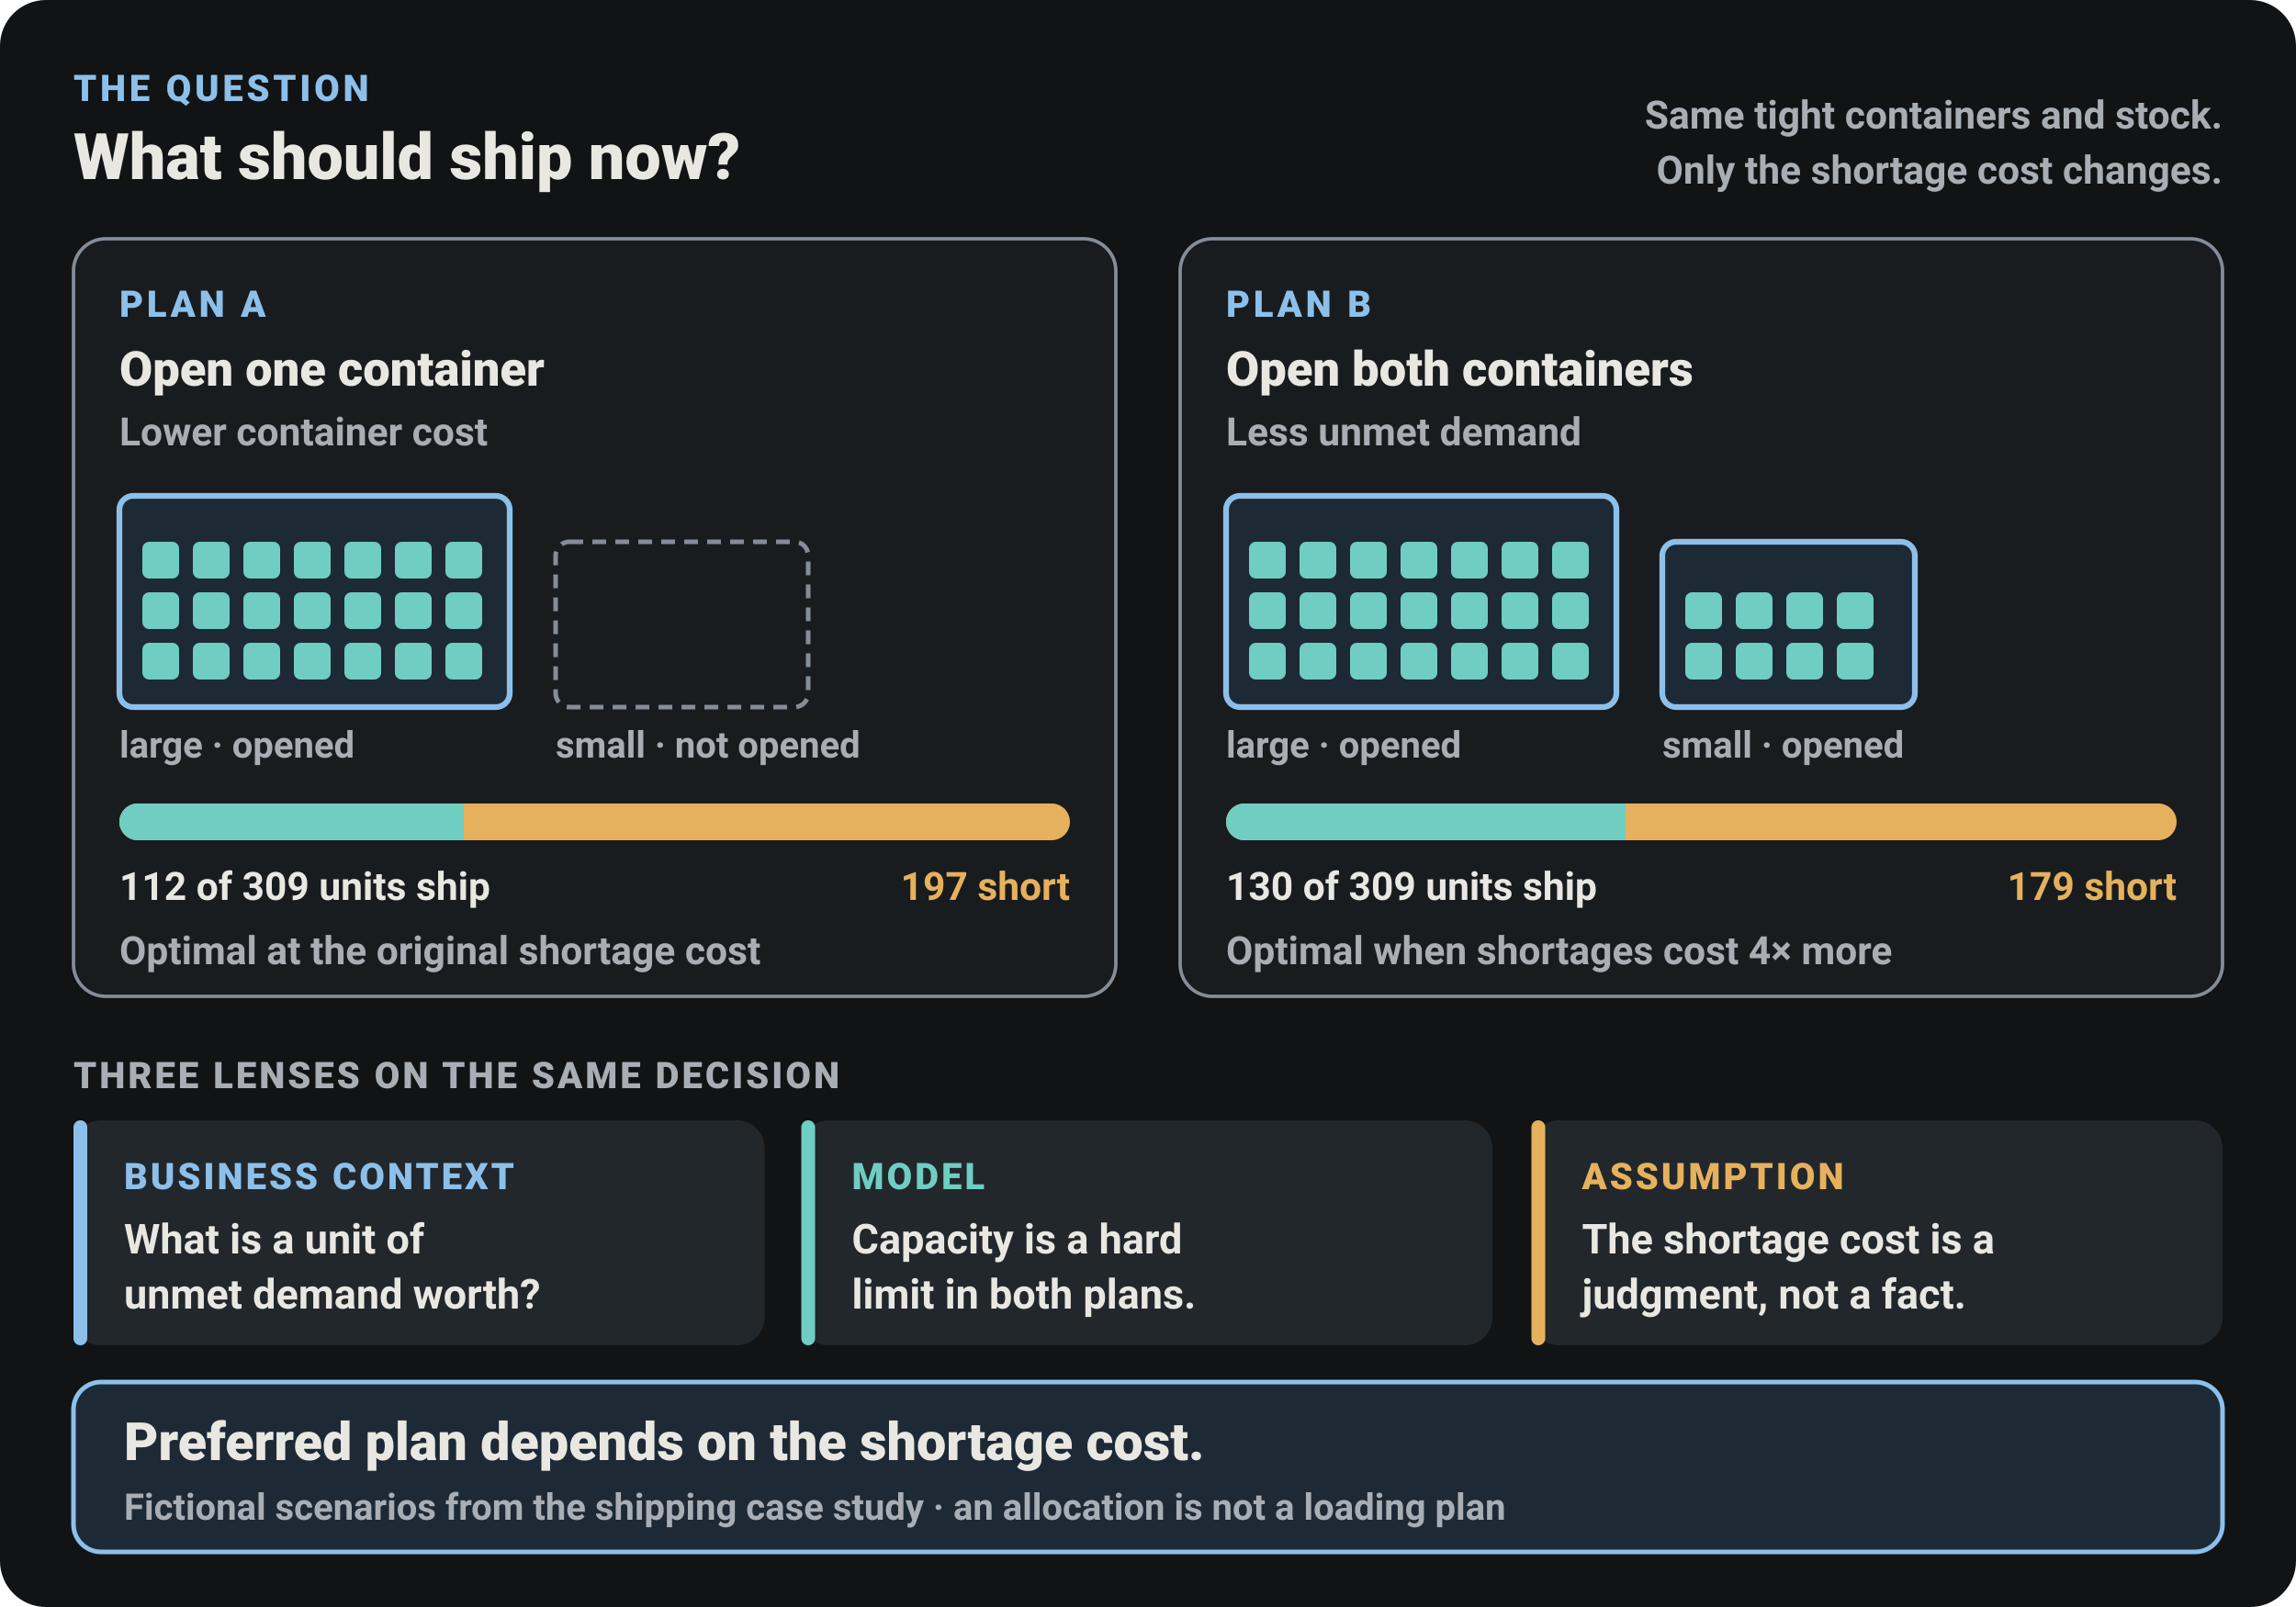
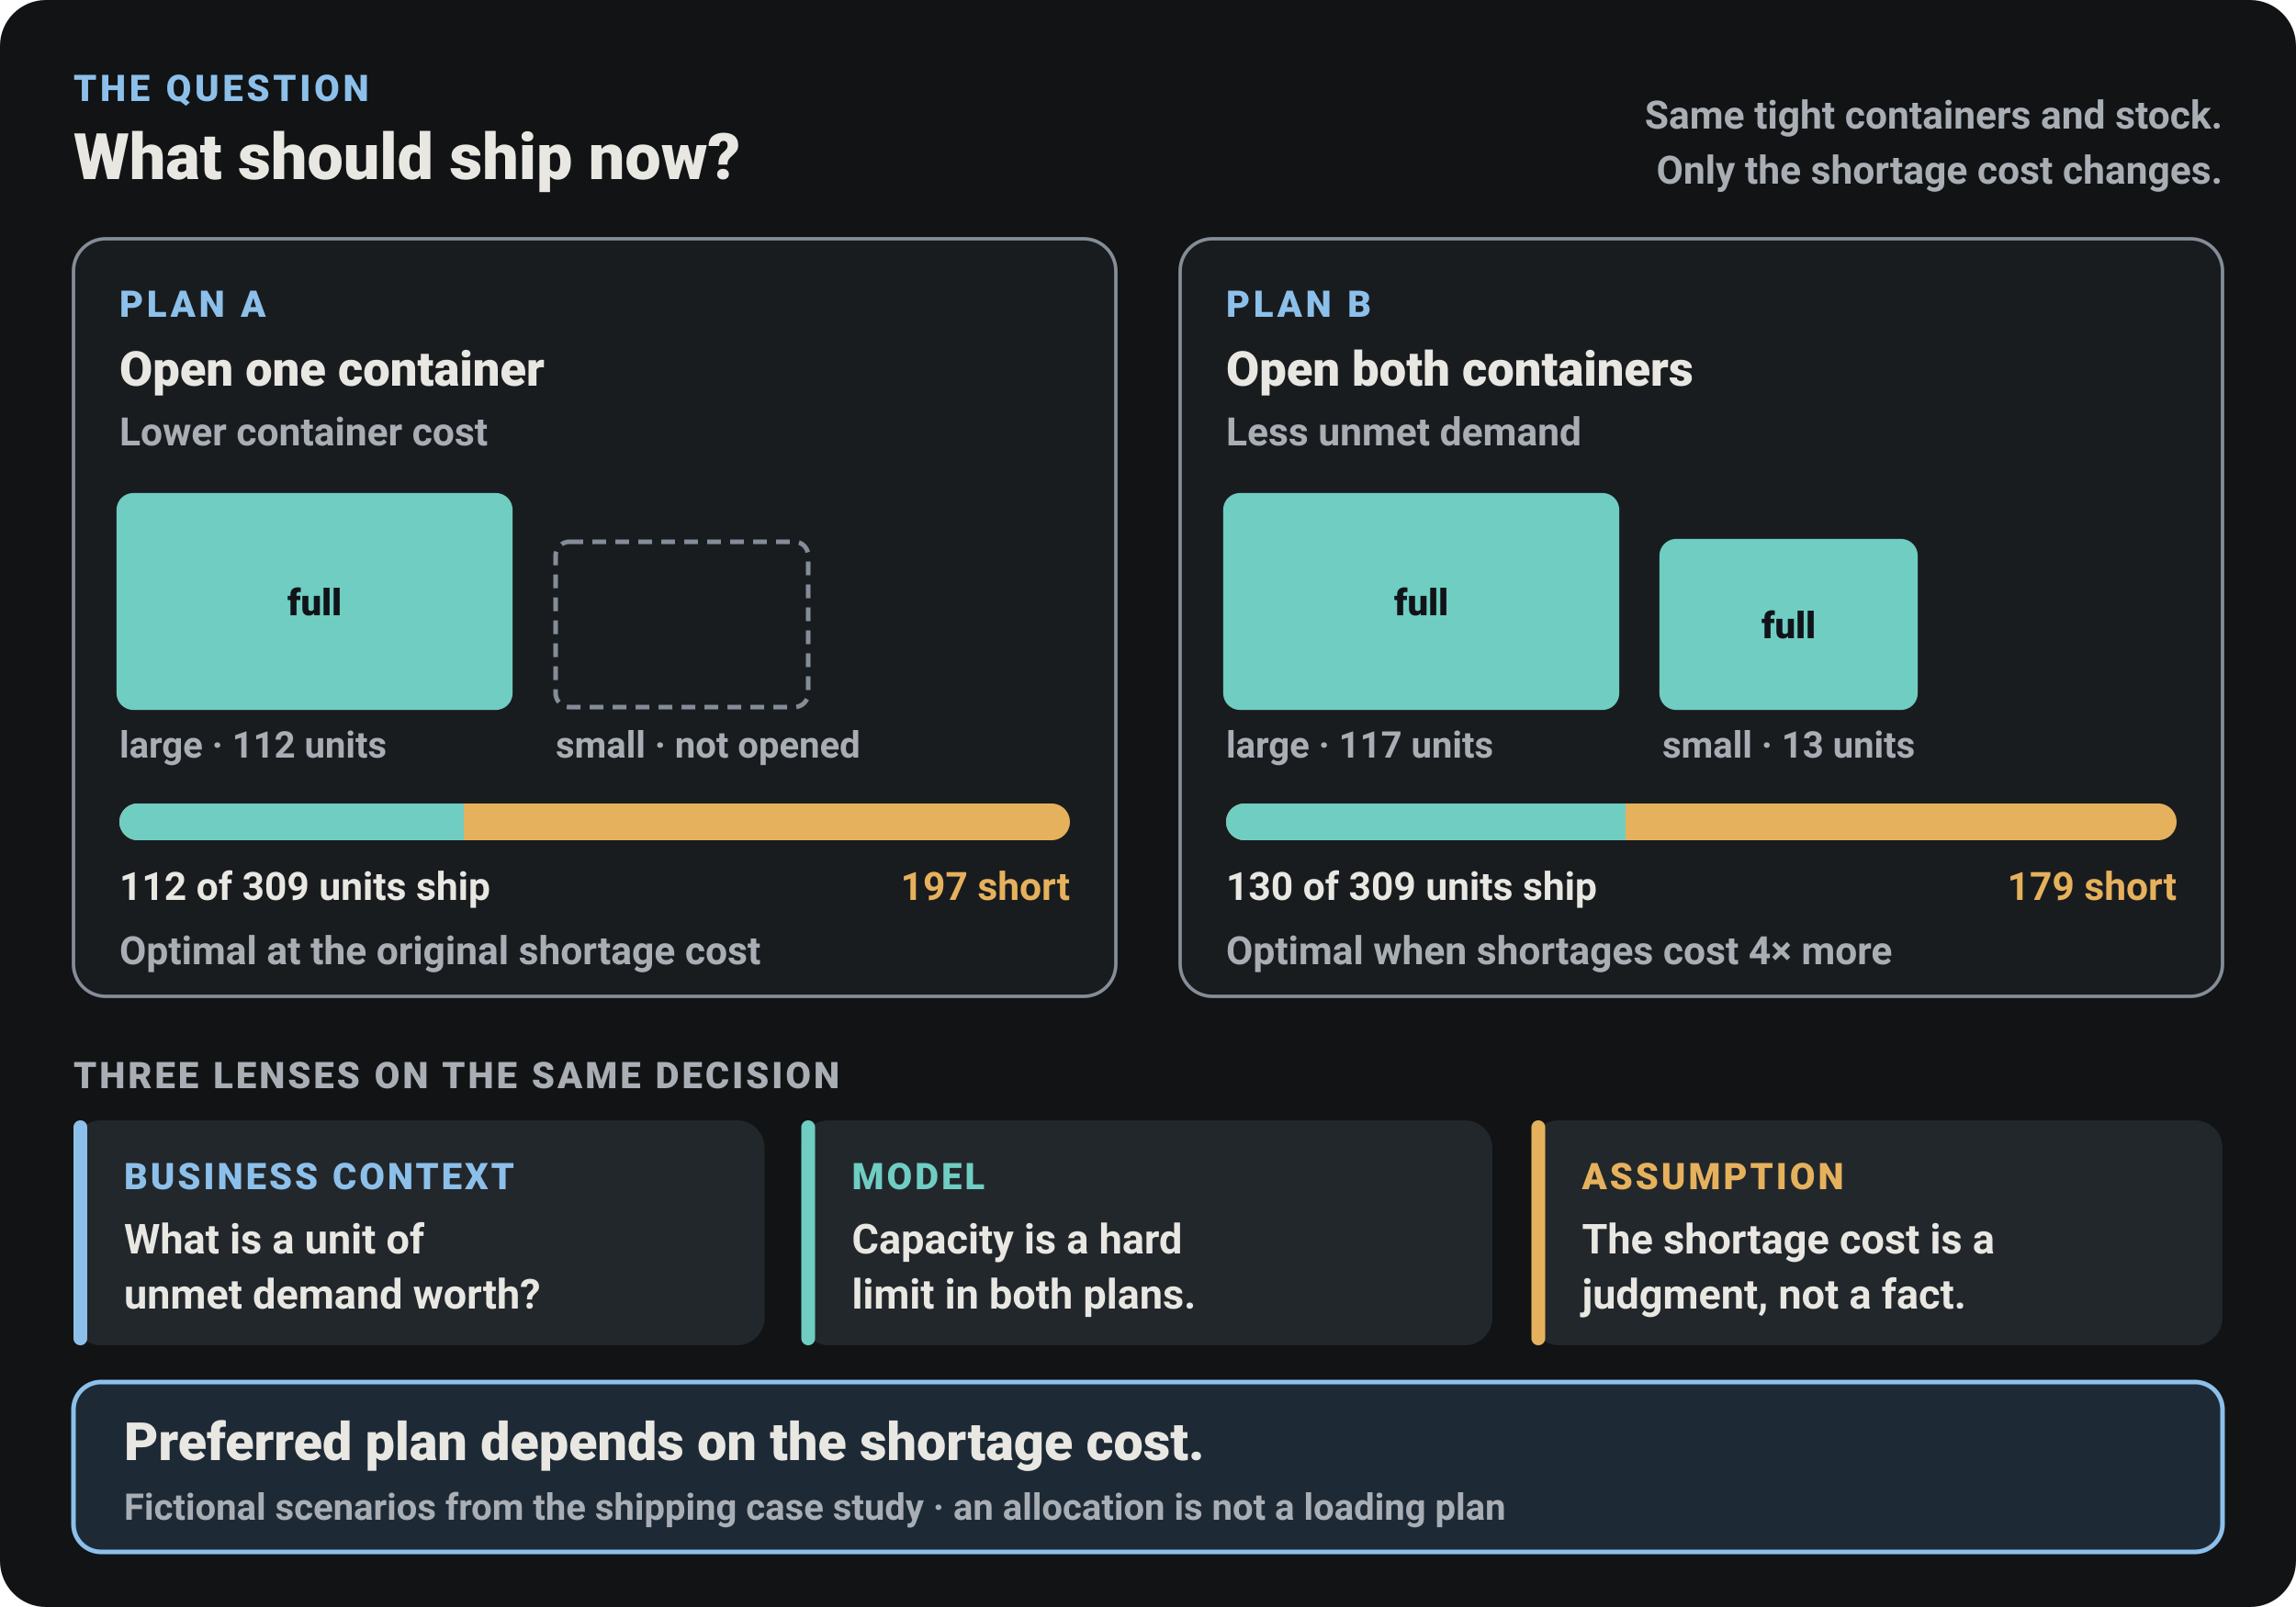
<svg xmlns="http://www.w3.org/2000/svg" viewBox="0 0 1000 700" width="1000" height="700" role="img" aria-labelledby="t">
  <defs>
    <marker id="ah" viewBox="0 0 10 10" refX="9" refY="5" markerWidth="7" markerHeight="7" orient="auto-start-reverse">
      <path d="M0 0L10 5L0 10z" fill="#848D98" />
    </marker>
    <marker id="aw" viewBox="0 0 10 10" refX="9" refY="5" markerWidth="7" markerHeight="7" orient="auto-start-reverse">
      <path d="M0 0L10 5L0 10z" fill="#E6B15C" />
    </marker>
  </defs>
  <rect width="1000" height="700" rx="20" fill="#111315" />
  <g font-family="system-ui,-apple-system,'Segoe UI',Roboto,Helvetica,Arial,sans-serif">
    <text x="32" y="44" font-size="16" fill="#8CC0EA" font-weight="800" letter-spacing="1.5">THE QUESTION</text>
    <text x="32" y="78" font-size="28" fill="#E9E7E2" font-weight="800">What should ship now?</text>
    <text x="968" y="56" font-size="17" fill="#A9AEB5" font-weight="600" text-anchor="end">Same tight containers and stock.</text>
    <text x="968" y="80" font-size="17" fill="#A9AEB5" font-weight="600" text-anchor="end">Only the shortage cost changes.</text>
    <rect x="32" y="104" width="454" height="330" rx="14" fill="#191C1F" stroke="#848D98" stroke-width="1.5" />
    <text x="52" y="138" font-size="16" fill="#8CC0EA" font-weight="800" letter-spacing="1.5">PLAN A</text>
    <text x="52" y="168" font-size="21" fill="#E9E7E2" font-weight="800" data-box="32,104,454,330">Open one container</text>
    <text x="52" y="194" font-size="17" fill="#A9AEB5" font-weight="600" data-box="32,104,454,330">Lower container cost</text>
-     <rect x="52" y="216" width="170" height="92" rx="6" fill="#1D2A36" stroke="#8CC0EA" stroke-width="2.5" />
-     <rect x="62" y="280" width="16" height="16" rx="3" fill="#6FCDC2" />
-     <rect x="84" y="280" width="16" height="16" rx="3" fill="#6FCDC2" />
-     <rect x="106" y="280" width="16" height="16" rx="3" fill="#6FCDC2" />
-     <rect x="128" y="280" width="16" height="16" rx="3" fill="#6FCDC2" />
-     <rect x="150" y="280" width="16" height="16" rx="3" fill="#6FCDC2" />
-     <rect x="172" y="280" width="16" height="16" rx="3" fill="#6FCDC2" />
-     <rect x="194" y="280" width="16" height="16" rx="3" fill="#6FCDC2" />
-     <rect x="62" y="258" width="16" height="16" rx="3" fill="#6FCDC2" />
-     <rect x="84" y="258" width="16" height="16" rx="3" fill="#6FCDC2" />
-     <rect x="106" y="258" width="16" height="16" rx="3" fill="#6FCDC2" />
-     <rect x="128" y="258" width="16" height="16" rx="3" fill="#6FCDC2" />
-     <rect x="150" y="258" width="16" height="16" rx="3" fill="#6FCDC2" />
-     <rect x="172" y="258" width="16" height="16" rx="3" fill="#6FCDC2" />
-     <rect x="194" y="258" width="16" height="16" rx="3" fill="#6FCDC2" />
-     <rect x="62" y="236" width="16" height="16" rx="3" fill="#6FCDC2" />
-     <rect x="84" y="236" width="16" height="16" rx="3" fill="#6FCDC2" />
-     <rect x="106" y="236" width="16" height="16" rx="3" fill="#6FCDC2" />
-     <rect x="128" y="236" width="16" height="16" rx="3" fill="#6FCDC2" />
-     <rect x="150" y="236" width="16" height="16" rx="3" fill="#6FCDC2" />
-     <rect x="172" y="236" width="16" height="16" rx="3" fill="#6FCDC2" />
-     <rect x="194" y="236" width="16" height="16" rx="3" fill="#6FCDC2" />
-     <text x="52" y="330" font-size="16" fill="#A9AEB5" font-weight="600">large · opened</text>
+     <rect x="52" y="216" width="170" height="92" rx="6" fill="#6FCDC2" stroke="#6FCDC2" stroke-width="2.5" />
+     <text x="137" y="268" font-size="16" fill="#101418" font-weight="800" text-anchor="middle">full</text>
+     <text x="52" y="330" font-size="16" fill="#A9AEB5" font-weight="600">large · 112 units</text>
    <rect x="242" y="236" width="110" height="72" rx="6" fill="none" stroke="#848D98" stroke-width="2" stroke-dasharray="6 4" />
    <text x="242" y="330" font-size="16" fill="#A9AEB5" font-weight="600">small · not opened</text>
    <rect x="52" y="350" width="414" height="16" rx="8" fill="#E6B15C" />
    <rect x="52" y="350" width="150" height="16" rx="8" fill="#6FCDC2" />
    <rect x="194" y="350" width="8" height="16" fill="#6FCDC2" />
    <text x="52" y="392" font-size="17" fill="#E9E7E2" font-weight="700">112 of 309 units ship</text>
    <text x="466" y="392" font-size="17" fill="#E6B15C" font-weight="700" text-anchor="end">197 short</text>
    <text x="52" y="420" font-size="17" fill="#A9AEB5" font-weight="600" data-box="32,104,454,330">Optimal at the original shortage cost</text>
    <rect x="514" y="104" width="454" height="330" rx="14" fill="#191C1F" stroke="#848D98" stroke-width="1.5" />
    <text x="534" y="138" font-size="16" fill="#8CC0EA" font-weight="800" letter-spacing="1.5">PLAN B</text>
    <text x="534" y="168" font-size="21" fill="#E9E7E2" font-weight="800" data-box="514,104,454,330">Open both containers</text>
    <text x="534" y="194" font-size="17" fill="#A9AEB5" font-weight="600" data-box="514,104,454,330">Less unmet demand</text>
-     <rect x="534" y="216" width="170" height="92" rx="6" fill="#1D2A36" stroke="#8CC0EA" stroke-width="2.5" />
-     <rect x="544" y="280" width="16" height="16" rx="3" fill="#6FCDC2" />
-     <rect x="566" y="280" width="16" height="16" rx="3" fill="#6FCDC2" />
-     <rect x="588" y="280" width="16" height="16" rx="3" fill="#6FCDC2" />
-     <rect x="610" y="280" width="16" height="16" rx="3" fill="#6FCDC2" />
-     <rect x="632" y="280" width="16" height="16" rx="3" fill="#6FCDC2" />
-     <rect x="654" y="280" width="16" height="16" rx="3" fill="#6FCDC2" />
-     <rect x="676" y="280" width="16" height="16" rx="3" fill="#6FCDC2" />
-     <rect x="544" y="258" width="16" height="16" rx="3" fill="#6FCDC2" />
-     <rect x="566" y="258" width="16" height="16" rx="3" fill="#6FCDC2" />
-     <rect x="588" y="258" width="16" height="16" rx="3" fill="#6FCDC2" />
-     <rect x="610" y="258" width="16" height="16" rx="3" fill="#6FCDC2" />
-     <rect x="632" y="258" width="16" height="16" rx="3" fill="#6FCDC2" />
-     <rect x="654" y="258" width="16" height="16" rx="3" fill="#6FCDC2" />
-     <rect x="676" y="258" width="16" height="16" rx="3" fill="#6FCDC2" />
-     <rect x="544" y="236" width="16" height="16" rx="3" fill="#6FCDC2" />
-     <rect x="566" y="236" width="16" height="16" rx="3" fill="#6FCDC2" />
-     <rect x="588" y="236" width="16" height="16" rx="3" fill="#6FCDC2" />
-     <rect x="610" y="236" width="16" height="16" rx="3" fill="#6FCDC2" />
-     <rect x="632" y="236" width="16" height="16" rx="3" fill="#6FCDC2" />
-     <rect x="654" y="236" width="16" height="16" rx="3" fill="#6FCDC2" />
-     <rect x="676" y="236" width="16" height="16" rx="3" fill="#6FCDC2" />
-     <text x="534" y="330" font-size="16" fill="#A9AEB5" font-weight="600">large · opened</text>
-     <rect x="724" y="236" width="110" height="72" rx="6" fill="#1D2A36" stroke="#8CC0EA" stroke-width="2.5" />
-     <rect x="734" y="280" width="16" height="16" rx="3" fill="#6FCDC2" />
-     <rect x="756" y="280" width="16" height="16" rx="3" fill="#6FCDC2" />
-     <rect x="778" y="280" width="16" height="16" rx="3" fill="#6FCDC2" />
-     <rect x="800" y="280" width="16" height="16" rx="3" fill="#6FCDC2" />
-     <rect x="734" y="258" width="16" height="16" rx="3" fill="#6FCDC2" />
-     <rect x="756" y="258" width="16" height="16" rx="3" fill="#6FCDC2" />
-     <rect x="778" y="258" width="16" height="16" rx="3" fill="#6FCDC2" />
-     <rect x="800" y="258" width="16" height="16" rx="3" fill="#6FCDC2" />
-     <text x="724" y="330" font-size="16" fill="#A9AEB5" font-weight="600">small · opened</text>
+     <rect x="534" y="216" width="170" height="92" rx="6" fill="#6FCDC2" stroke="#6FCDC2" stroke-width="2.5" />
+     <text x="619" y="268" font-size="16" fill="#101418" font-weight="800" text-anchor="middle">full</text>
+     <text x="534" y="330" font-size="16" fill="#A9AEB5" font-weight="600">large · 117 units</text>
+     <rect x="724" y="236" width="110" height="72" rx="6" fill="#6FCDC2" stroke="#6FCDC2" stroke-width="2.5" />
+     <text x="779" y="278" font-size="16" fill="#101418" font-weight="800" text-anchor="middle">full</text>
+     <text x="724" y="330" font-size="16" fill="#A9AEB5" font-weight="600">small · 13 units</text>
    <rect x="534" y="350" width="414" height="16" rx="8" fill="#E6B15C" />
    <rect x="534" y="350" width="174" height="16" rx="8" fill="#6FCDC2" />
    <rect x="700" y="350" width="8" height="16" fill="#6FCDC2" />
    <text x="534" y="392" font-size="17" fill="#E9E7E2" font-weight="700">130 of 309 units ship</text>
    <text x="948" y="392" font-size="17" fill="#E6B15C" font-weight="700" text-anchor="end">179 short</text>
    <text x="534" y="420" font-size="17" fill="#A9AEB5" font-weight="600" data-box="514,104,454,330">Optimal when shortages cost 4× more</text>
    <text x="32" y="474" font-size="16" fill="#A9AEB5" font-weight="800" letter-spacing="1.2">THREE LENSES ON THE SAME DECISION</text>
    <rect x="32" y="488" width="301" height="98" rx="12" fill="#22272C" />
    <rect x="32" y="488" width="6" height="98" rx="3" fill="#8CC0EA" />
    <text x="54" y="518" font-size="16" fill="#8CC0EA" font-weight="800" letter-spacing="1.2" data-box="32,488,301,98">BUSINESS CONTEXT</text>
    <text x="54" y="546" font-size="18" fill="#E9E7E2" font-weight="600" data-box="32,488,301,98">What is a unit of</text>
    <text x="54" y="570" font-size="18" fill="#E9E7E2" font-weight="600" data-box="32,488,301,98">unmet demand worth?</text>
    <rect x="349" y="488" width="301" height="98" rx="12" fill="#22272C" />
    <rect x="349" y="488" width="6" height="98" rx="3" fill="#6FCDC2" />
    <text x="371" y="518" font-size="16" fill="#6FCDC2" font-weight="800" letter-spacing="1.2" data-box="349,488,301,98">MODEL</text>
    <text x="371" y="546" font-size="18" fill="#E9E7E2" font-weight="600" data-box="349,488,301,98">Capacity is a hard</text>
    <text x="371" y="570" font-size="18" fill="#E9E7E2" font-weight="600" data-box="349,488,301,98">limit in both plans.</text>
    <rect x="667" y="488" width="301" height="98" rx="12" fill="#22272C" />
    <rect x="667" y="488" width="6" height="98" rx="3" fill="#E6B15C" />
    <text x="689" y="518" font-size="16" fill="#E6B15C" font-weight="800" letter-spacing="1.2" data-box="667,488,301,98">ASSUMPTION</text>
    <text x="689" y="546" font-size="18" fill="#E9E7E2" font-weight="600" data-box="667,488,301,98">The shortage cost is a</text>
    <text x="689" y="570" font-size="18" fill="#E9E7E2" font-weight="600" data-box="667,488,301,98">judgment, not a fact.</text>
    <rect x="32" y="602" width="936" height="74" rx="12" fill="#1D2A36" stroke="#8CC0EA" stroke-width="2" />
    <text x="54" y="636" font-size="23" fill="#E9E7E2" font-weight="800" data-box="32,602,936,74">Preferred plan depends on the shortage cost.</text>
    <text x="54" y="662" font-size="16" fill="#A9AEB5" font-weight="600" data-box="32,602,936,74">Fictional scenarios from the shipping case study · an allocation is not a loading plan</text>
  </g>
</svg>
